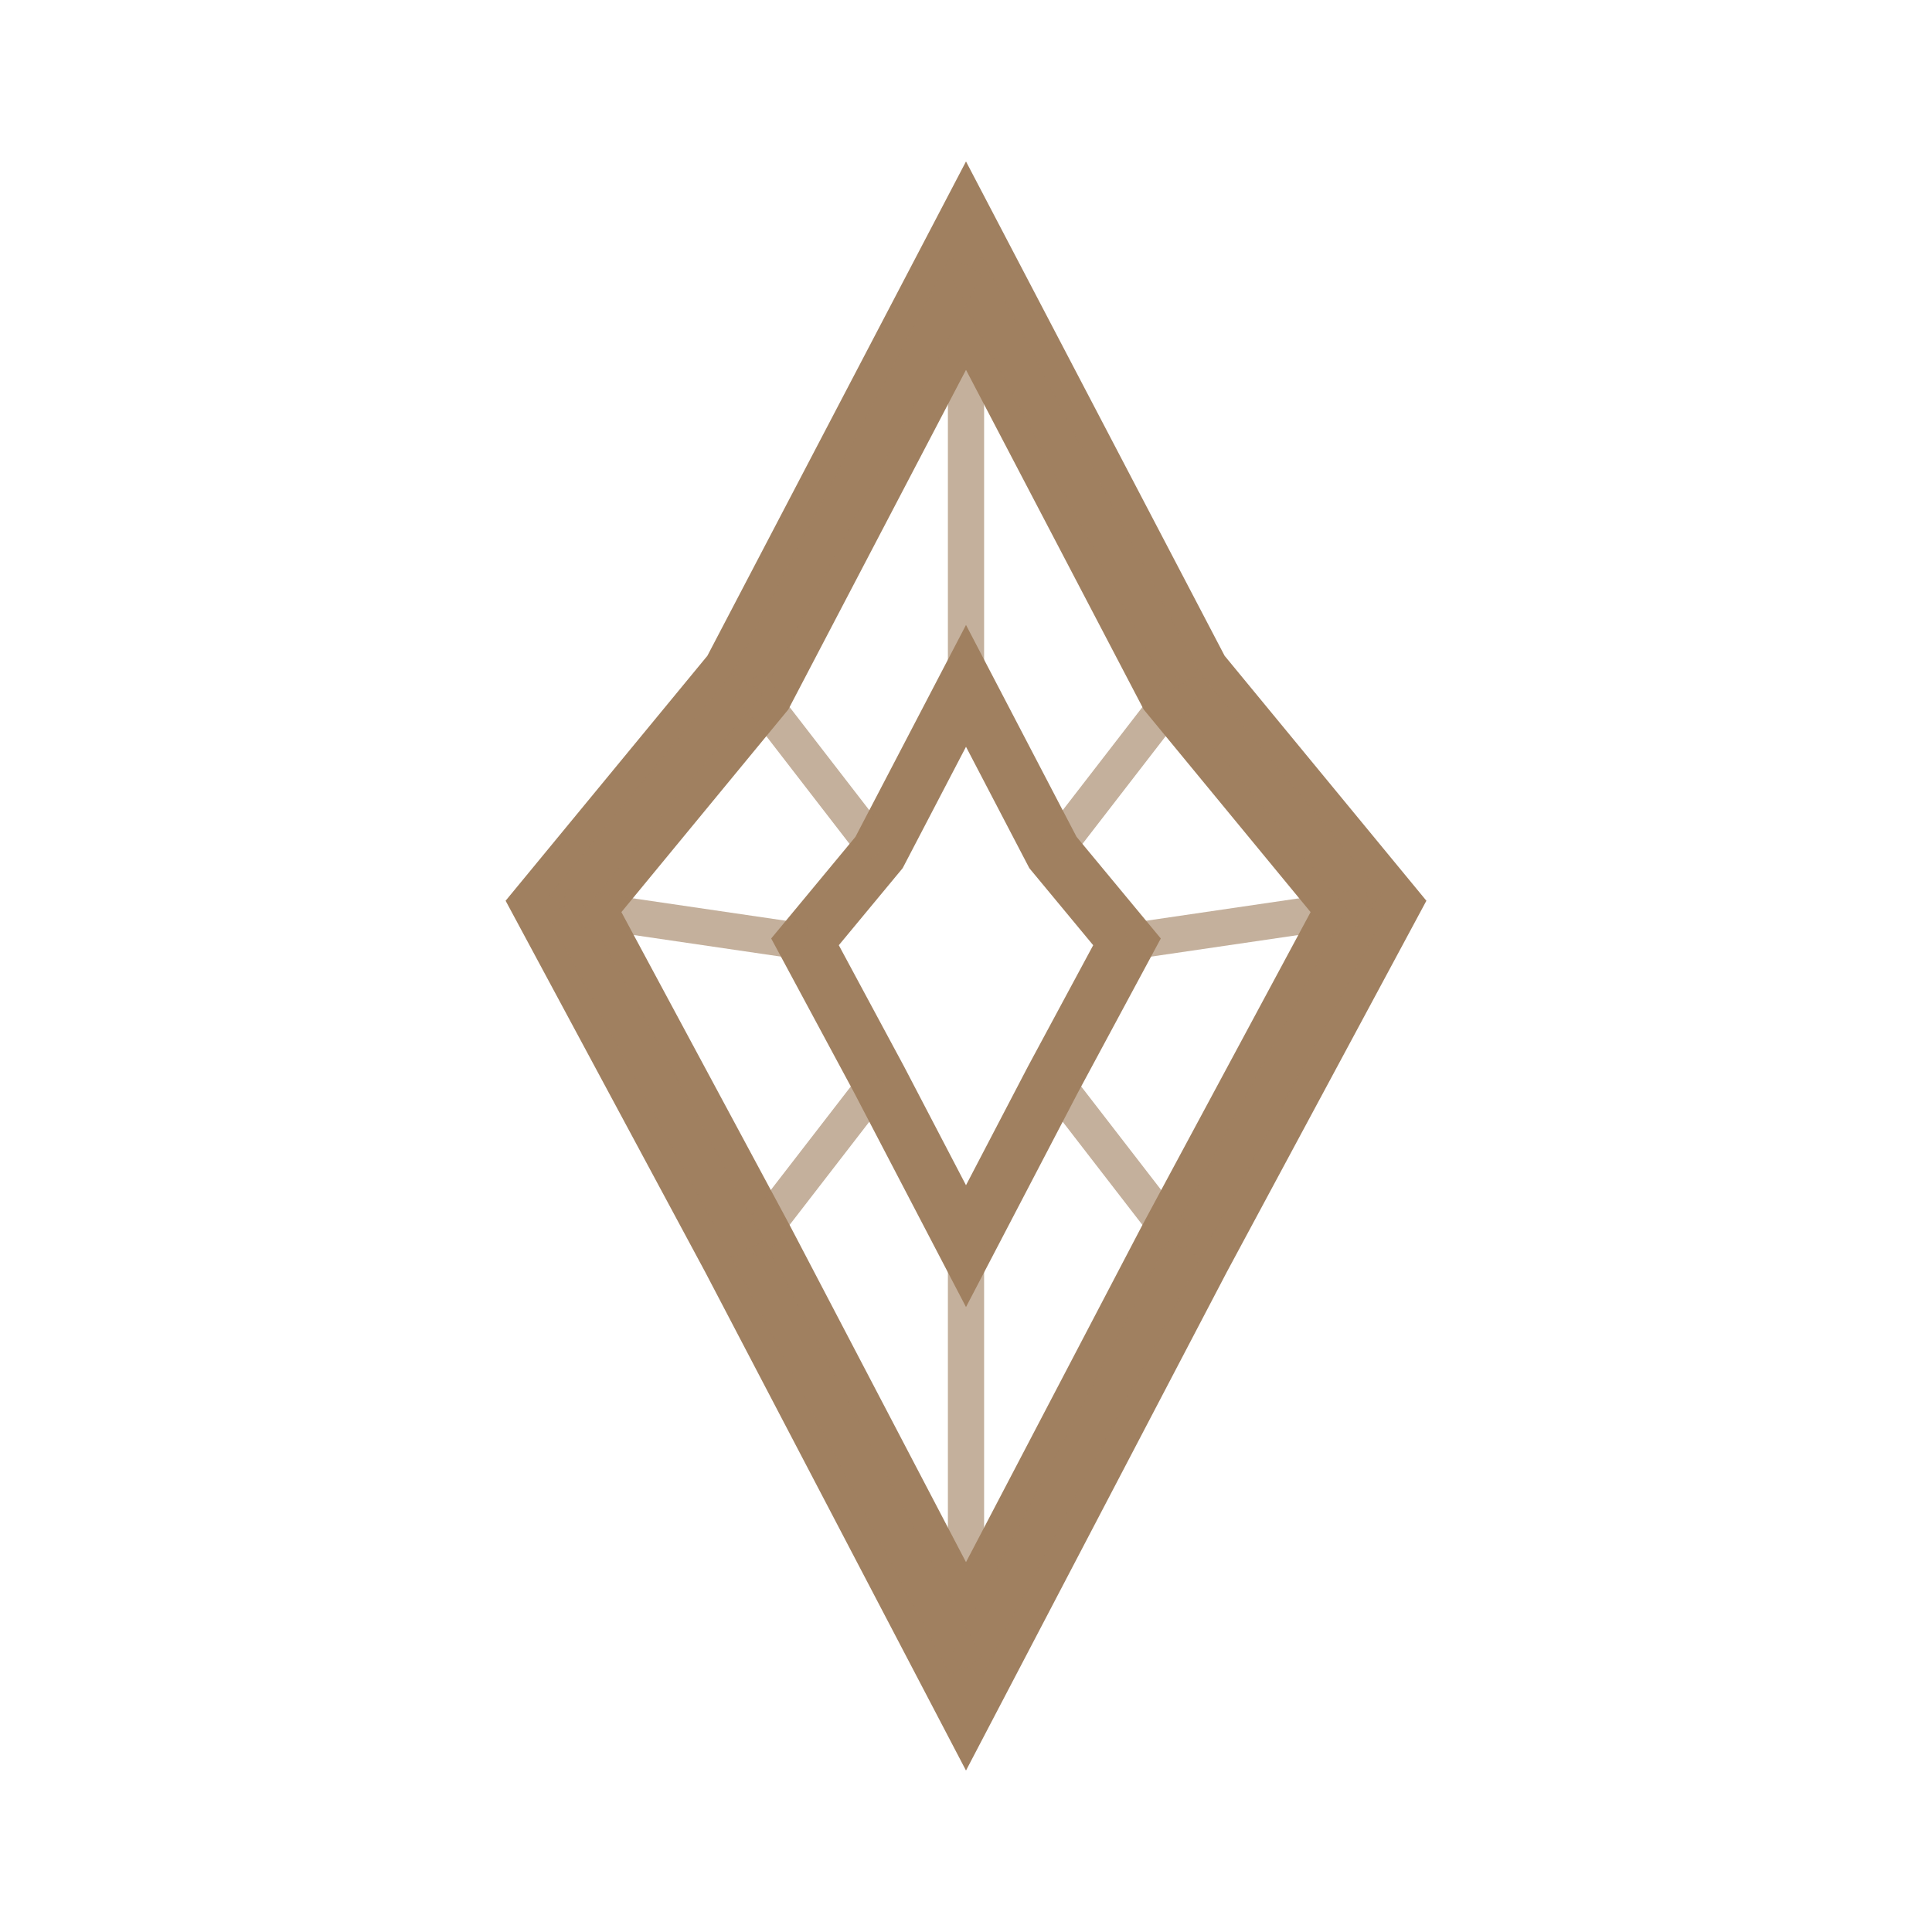
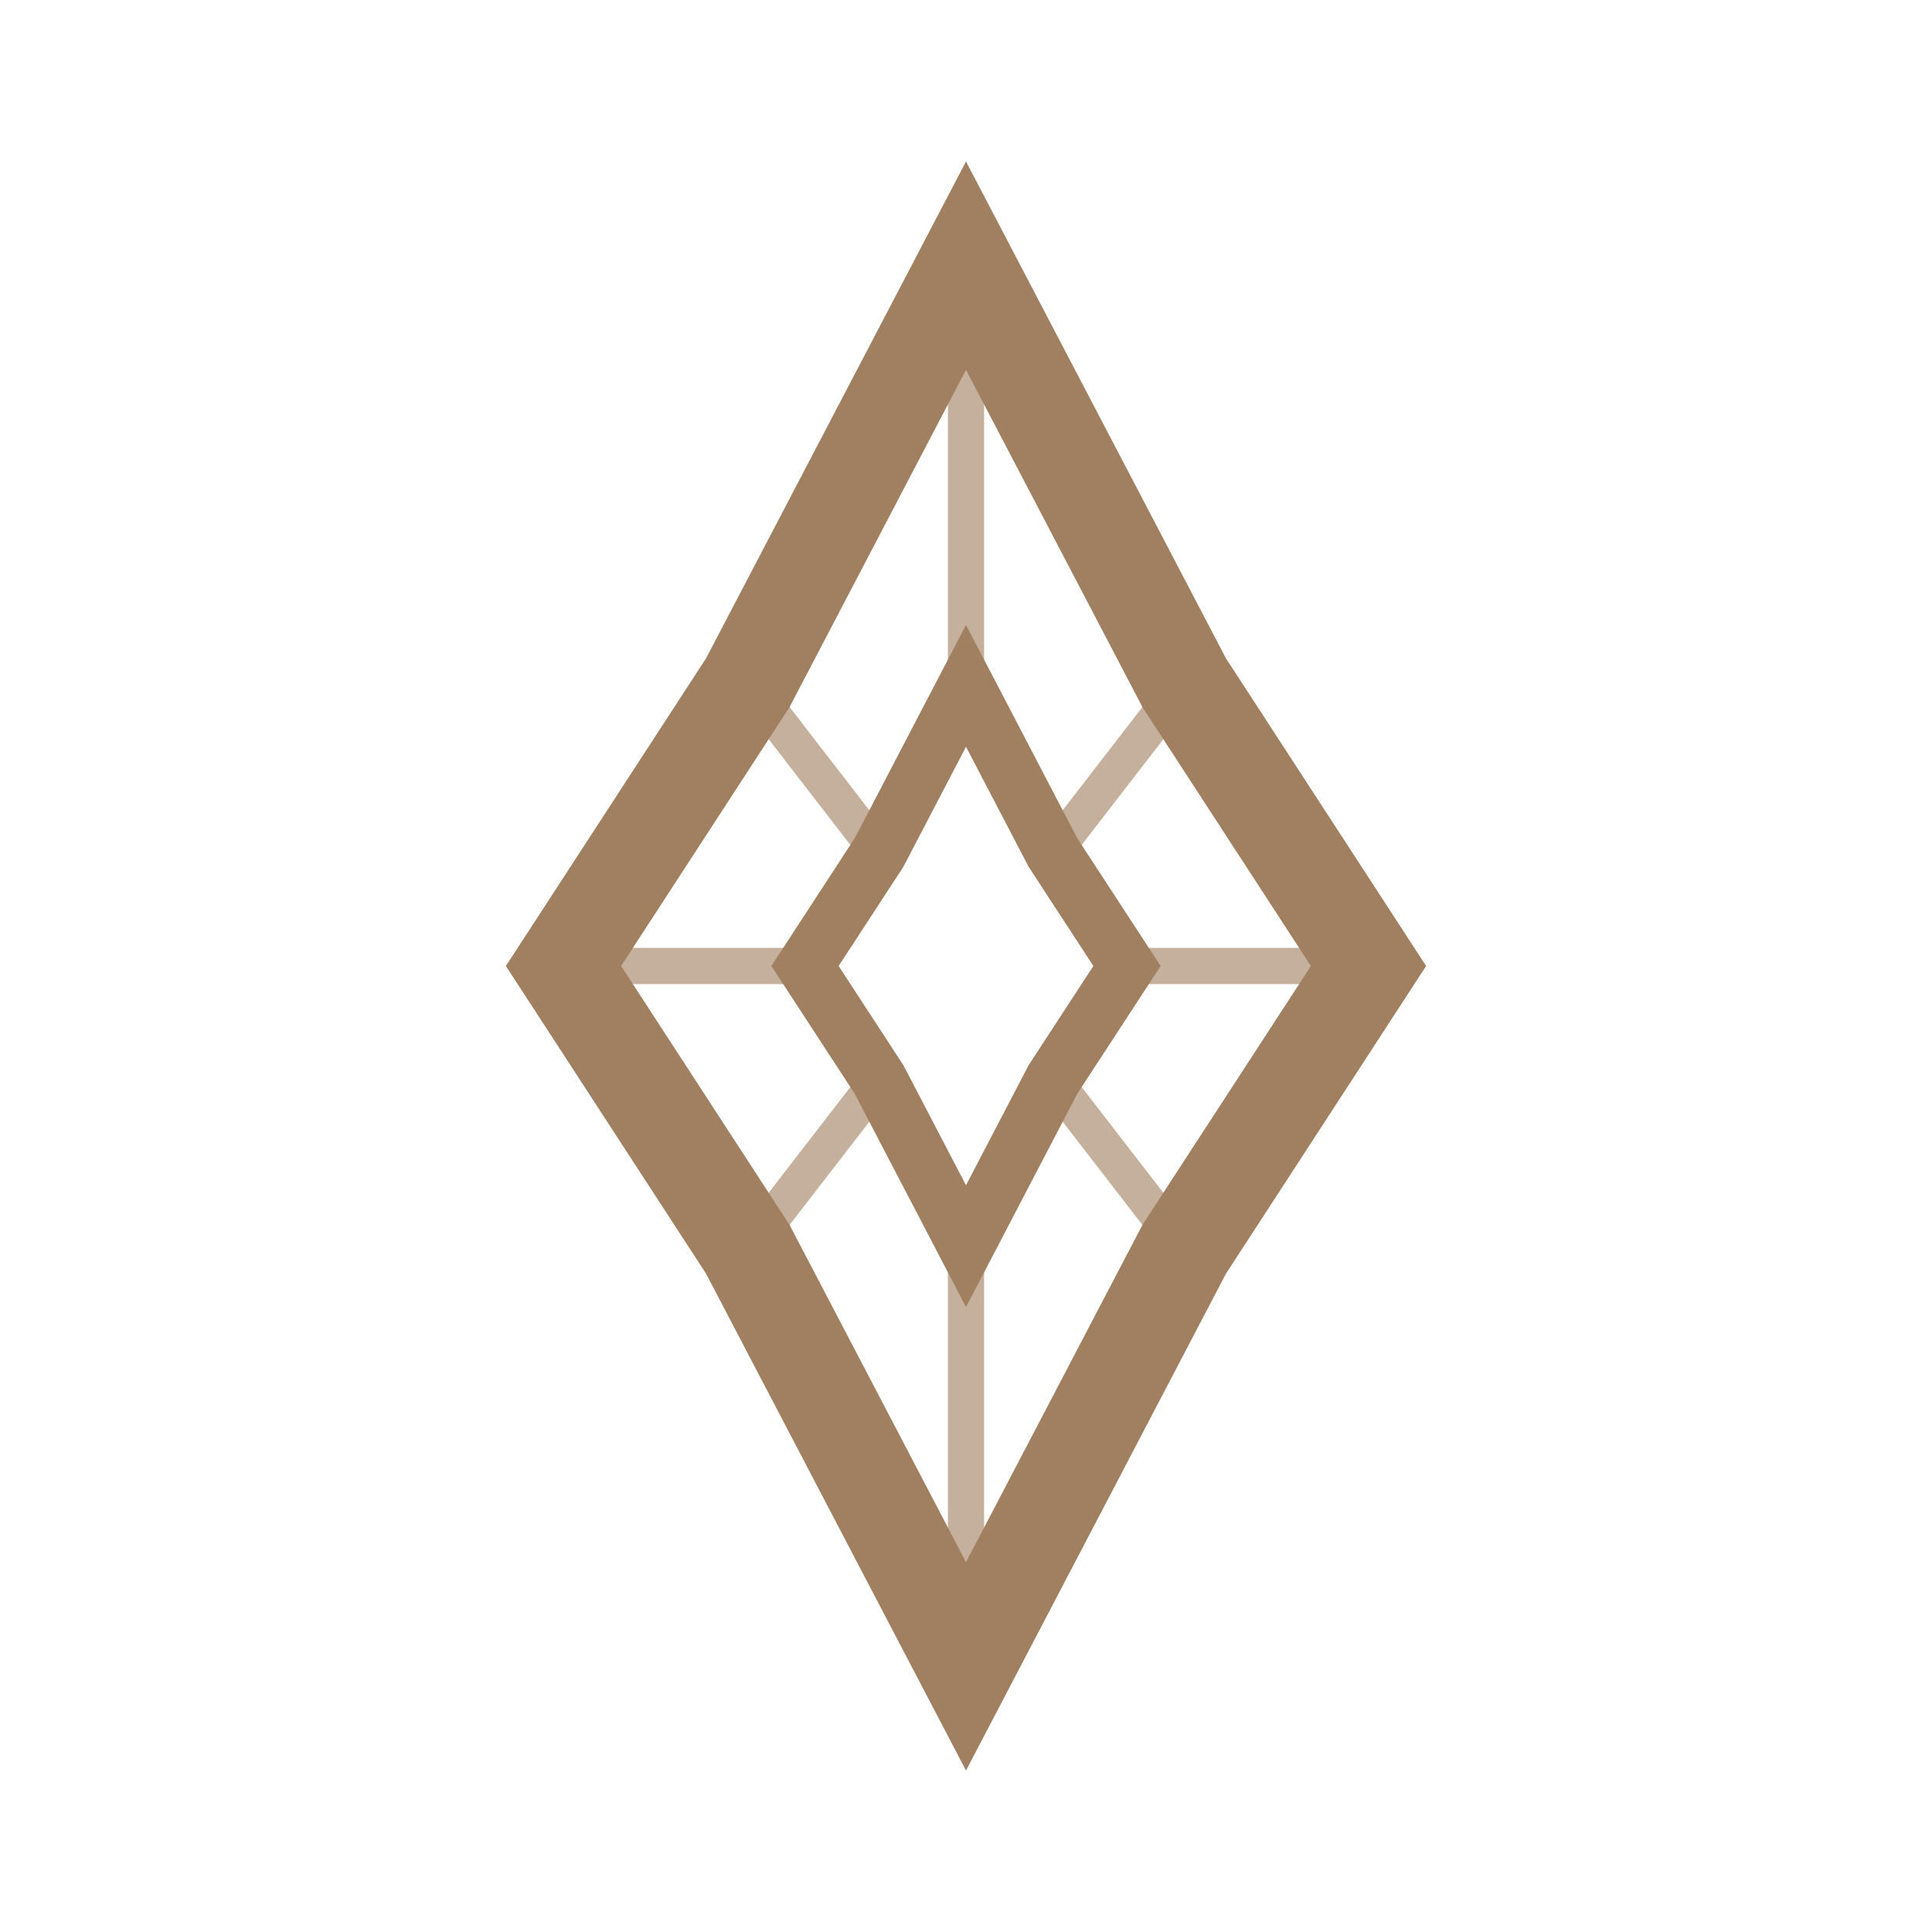
<svg xmlns="http://www.w3.org/2000/svg" viewBox="0 0 24 24" width="64" height="64" role="img" aria-label="Moval">
-   <path d="M12,3.3 L14.71,8.48 L17,11.26 L14.71,15.52 L12,20.7 L9.29,15.52 L7,11.26 L9.29,8.48Z" fill="none" stroke="#a08060" stroke-width="1.2" />
-   <path d="M12,8.52 L13.08,10.59 L14,11.7 L13.08,13.41 L12,15.48 L10.92,13.41 L10,11.7 L10.92,10.59Z" fill="none" stroke="#a08060" stroke-width="0.7" />
+   <path d="M12,3.3 L14.71,8.48 L17,12 L14.71,15.52 L12,20.7 L9.29,15.52 L7,12 L9.29,8.48Z" fill="none" stroke="#a08060" stroke-width="1.2" />
+   <path d="M12,8.52 L13.08,10.59 L14,12 L13.08,13.41 L12,15.48 L10.92,13.41 L10,12 L10.92,10.59Z" fill="none" stroke="#a08060" stroke-width="0.7" />
  <line x1="12" y1="8.52" x2="12" y2="3.3" stroke="#a08060" stroke-width="0.45" opacity="0.62" />
  <line x1="12" y1="3.3" x2="14.71" y2="8.48" stroke="#a08060" stroke-width="0.45" opacity="0.62" />
  <line x1="13.08" y1="10.59" x2="14.71" y2="8.48" stroke="#a08060" stroke-width="0.45" opacity="0.62" />
-   <line x1="14.71" y1="8.48" x2="17" y2="11.26" stroke="#a08060" stroke-width="0.45" opacity="0.62" />
-   <line x1="14" y1="11.7" x2="17" y2="11.26" stroke="#a08060" stroke-width="0.45" opacity="0.62" />
-   <line x1="17" y1="11.26" x2="14.71" y2="15.52" stroke="#a08060" stroke-width="0.45" opacity="0.62" />
+   <line x1="14.71" y1="8.48" x2="17" y2="12" stroke="#a08060" stroke-width="0.45" opacity="0.62" />
+   <line x1="14" y1="12" x2="17" y2="12" stroke="#a08060" stroke-width="0.45" opacity="0.62" />
+   <line x1="17" y1="12" x2="14.71" y2="15.52" stroke="#a08060" stroke-width="0.45" opacity="0.62" />
  <line x1="13.08" y1="13.41" x2="14.71" y2="15.52" stroke="#a08060" stroke-width="0.45" opacity="0.62" />
  <line x1="14.71" y1="15.52" x2="12" y2="20.7" stroke="#a08060" stroke-width="0.45" opacity="0.62" />
  <line x1="12" y1="15.48" x2="12" y2="20.7" stroke="#a08060" stroke-width="0.45" opacity="0.62" />
  <line x1="12" y1="20.7" x2="9.29" y2="15.52" stroke="#a08060" stroke-width="0.45" opacity="0.62" />
  <line x1="10.92" y1="13.41" x2="9.29" y2="15.52" stroke="#a08060" stroke-width="0.45" opacity="0.62" />
-   <line x1="9.29" y1="15.52" x2="7" y2="11.26" stroke="#a08060" stroke-width="0.45" opacity="0.62" />
-   <line x1="10" y1="11.7" x2="7" y2="11.26" stroke="#a08060" stroke-width="0.45" opacity="0.62" />
-   <line x1="7" y1="11.26" x2="9.29" y2="8.48" stroke="#a08060" stroke-width="0.45" opacity="0.62" />
+   <line x1="9.29" y1="15.52" x2="7" y2="12" stroke="#a08060" stroke-width="0.45" opacity="0.62" />
+   <line x1="10" y1="12" x2="7" y2="12" stroke="#a08060" stroke-width="0.45" opacity="0.62" />
+   <line x1="7" y1="12" x2="9.29" y2="8.48" stroke="#a08060" stroke-width="0.45" opacity="0.62" />
  <line x1="10.92" y1="10.59" x2="9.29" y2="8.48" stroke="#a08060" stroke-width="0.45" opacity="0.62" />
  <line x1="9.29" y1="8.48" x2="12" y2="3.3" stroke="#a08060" stroke-width="0.45" opacity="0.62" />
</svg>
